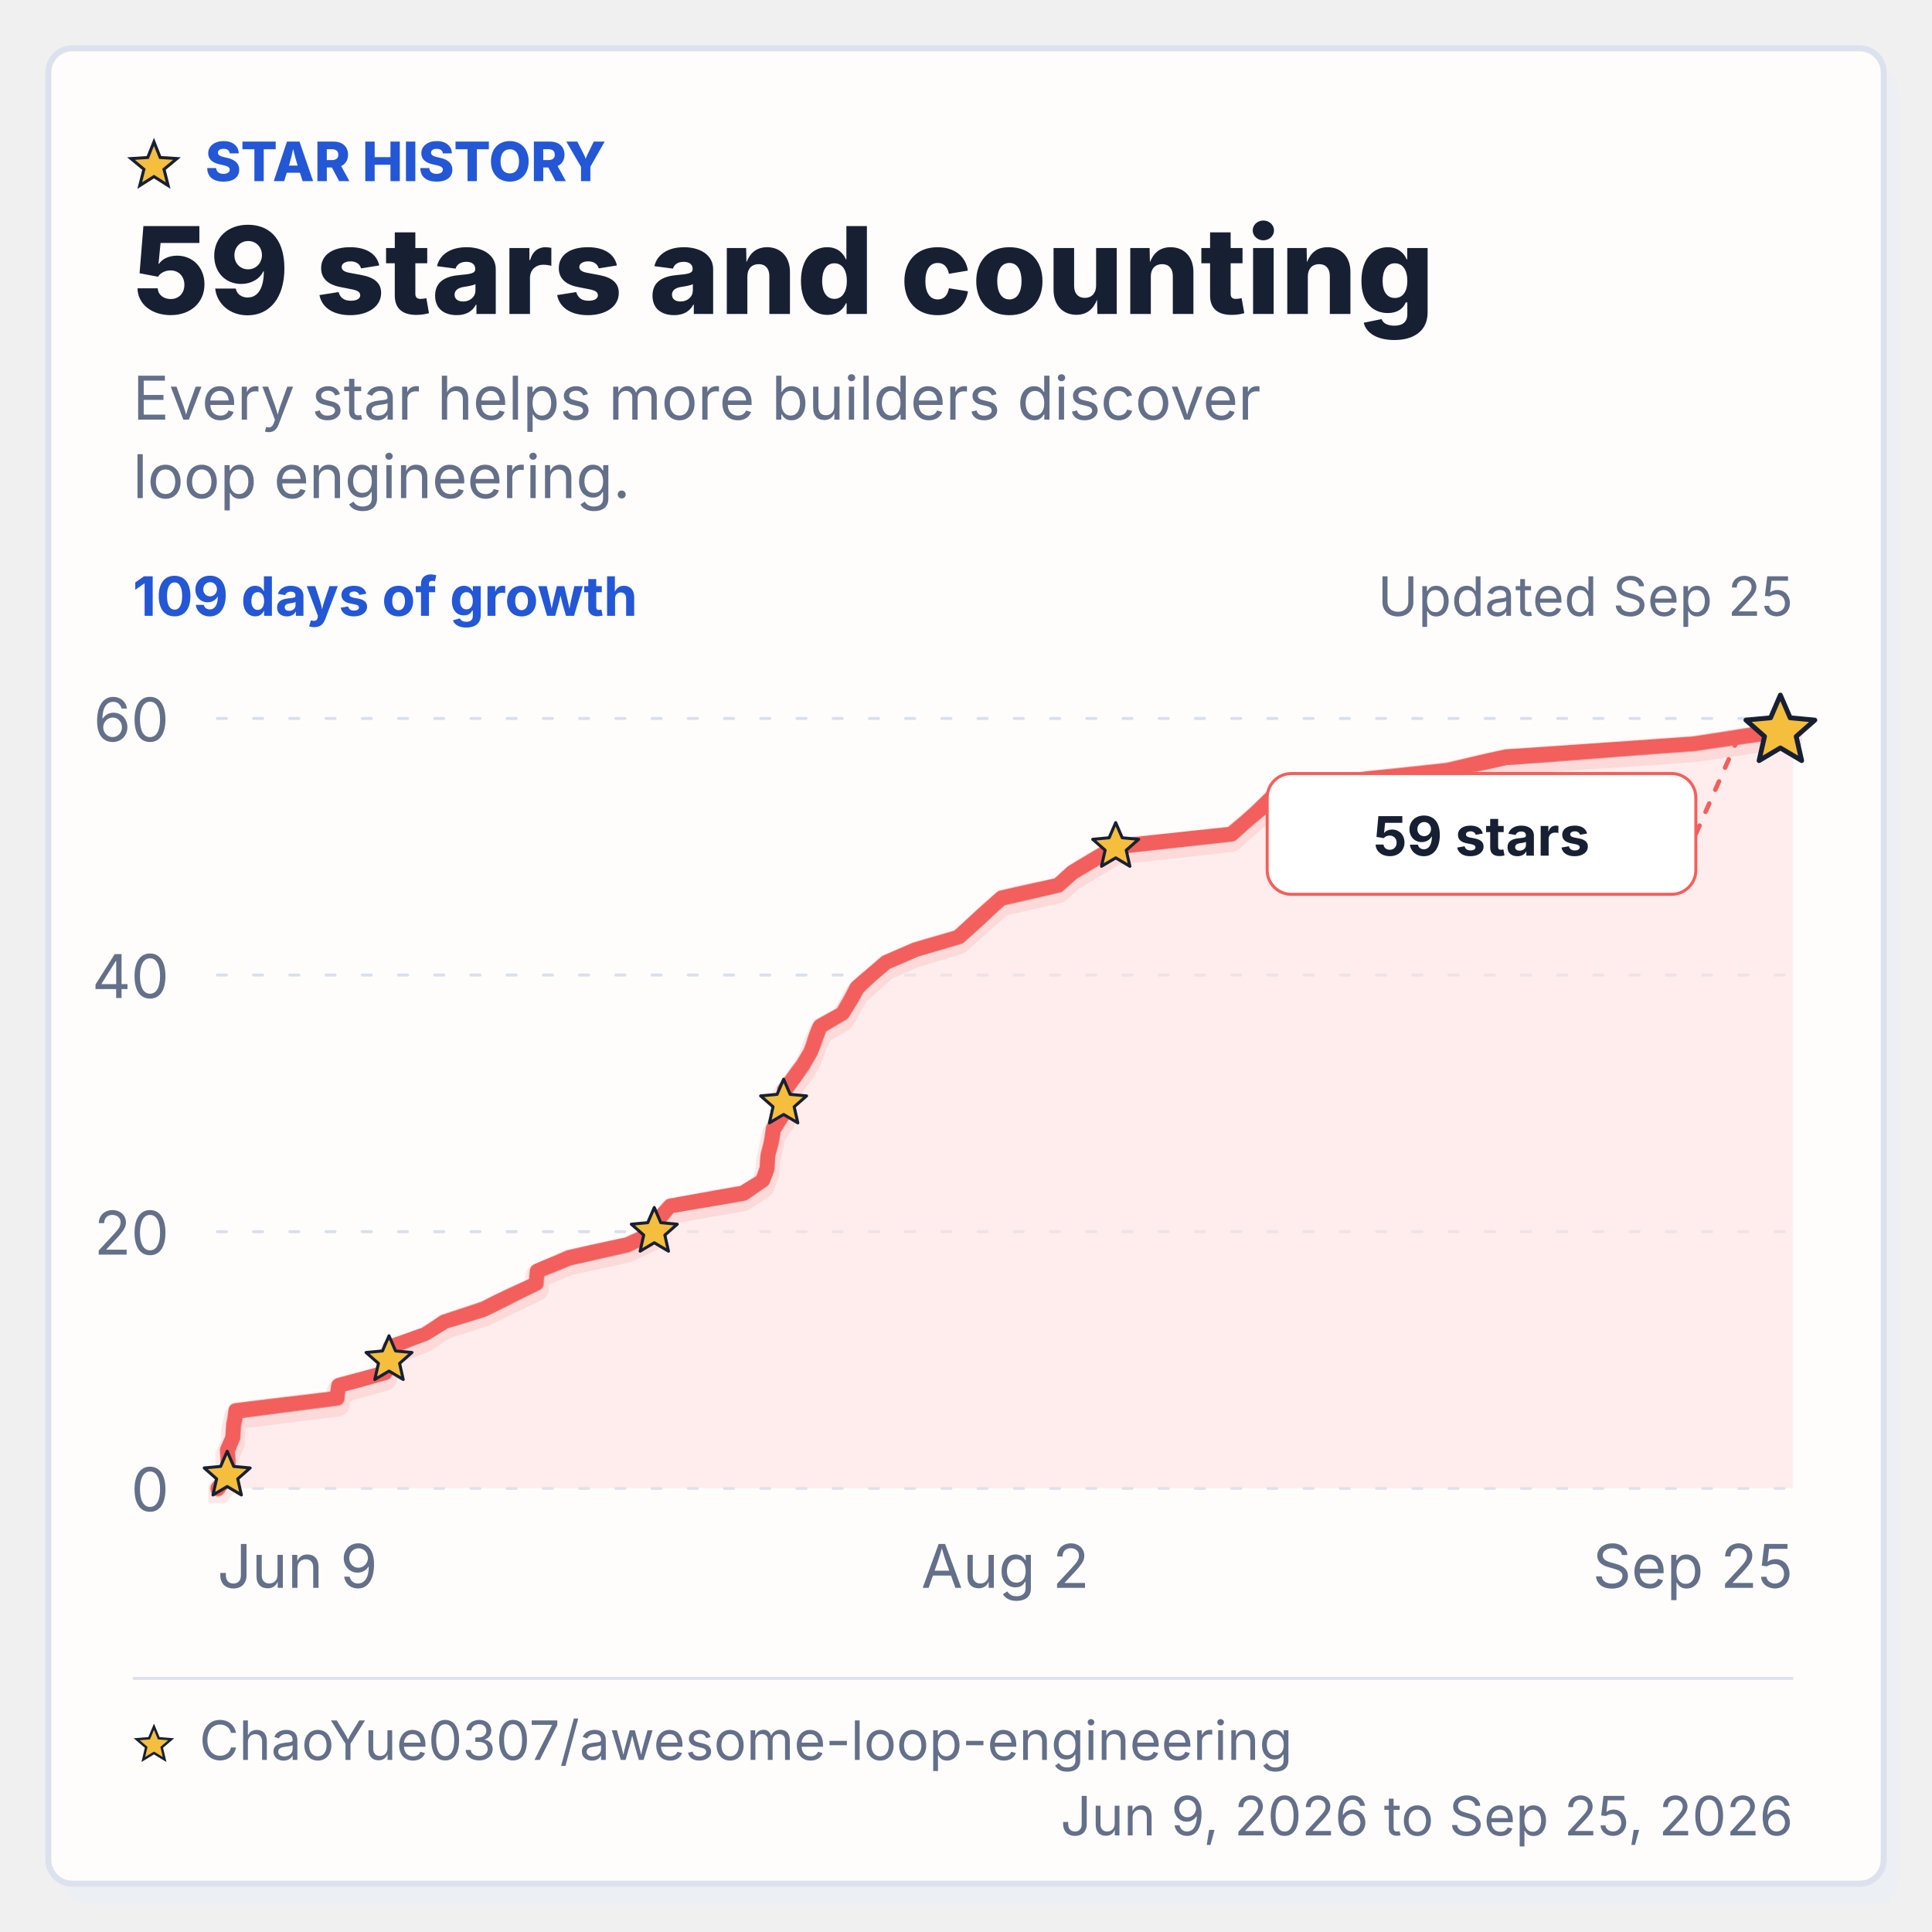
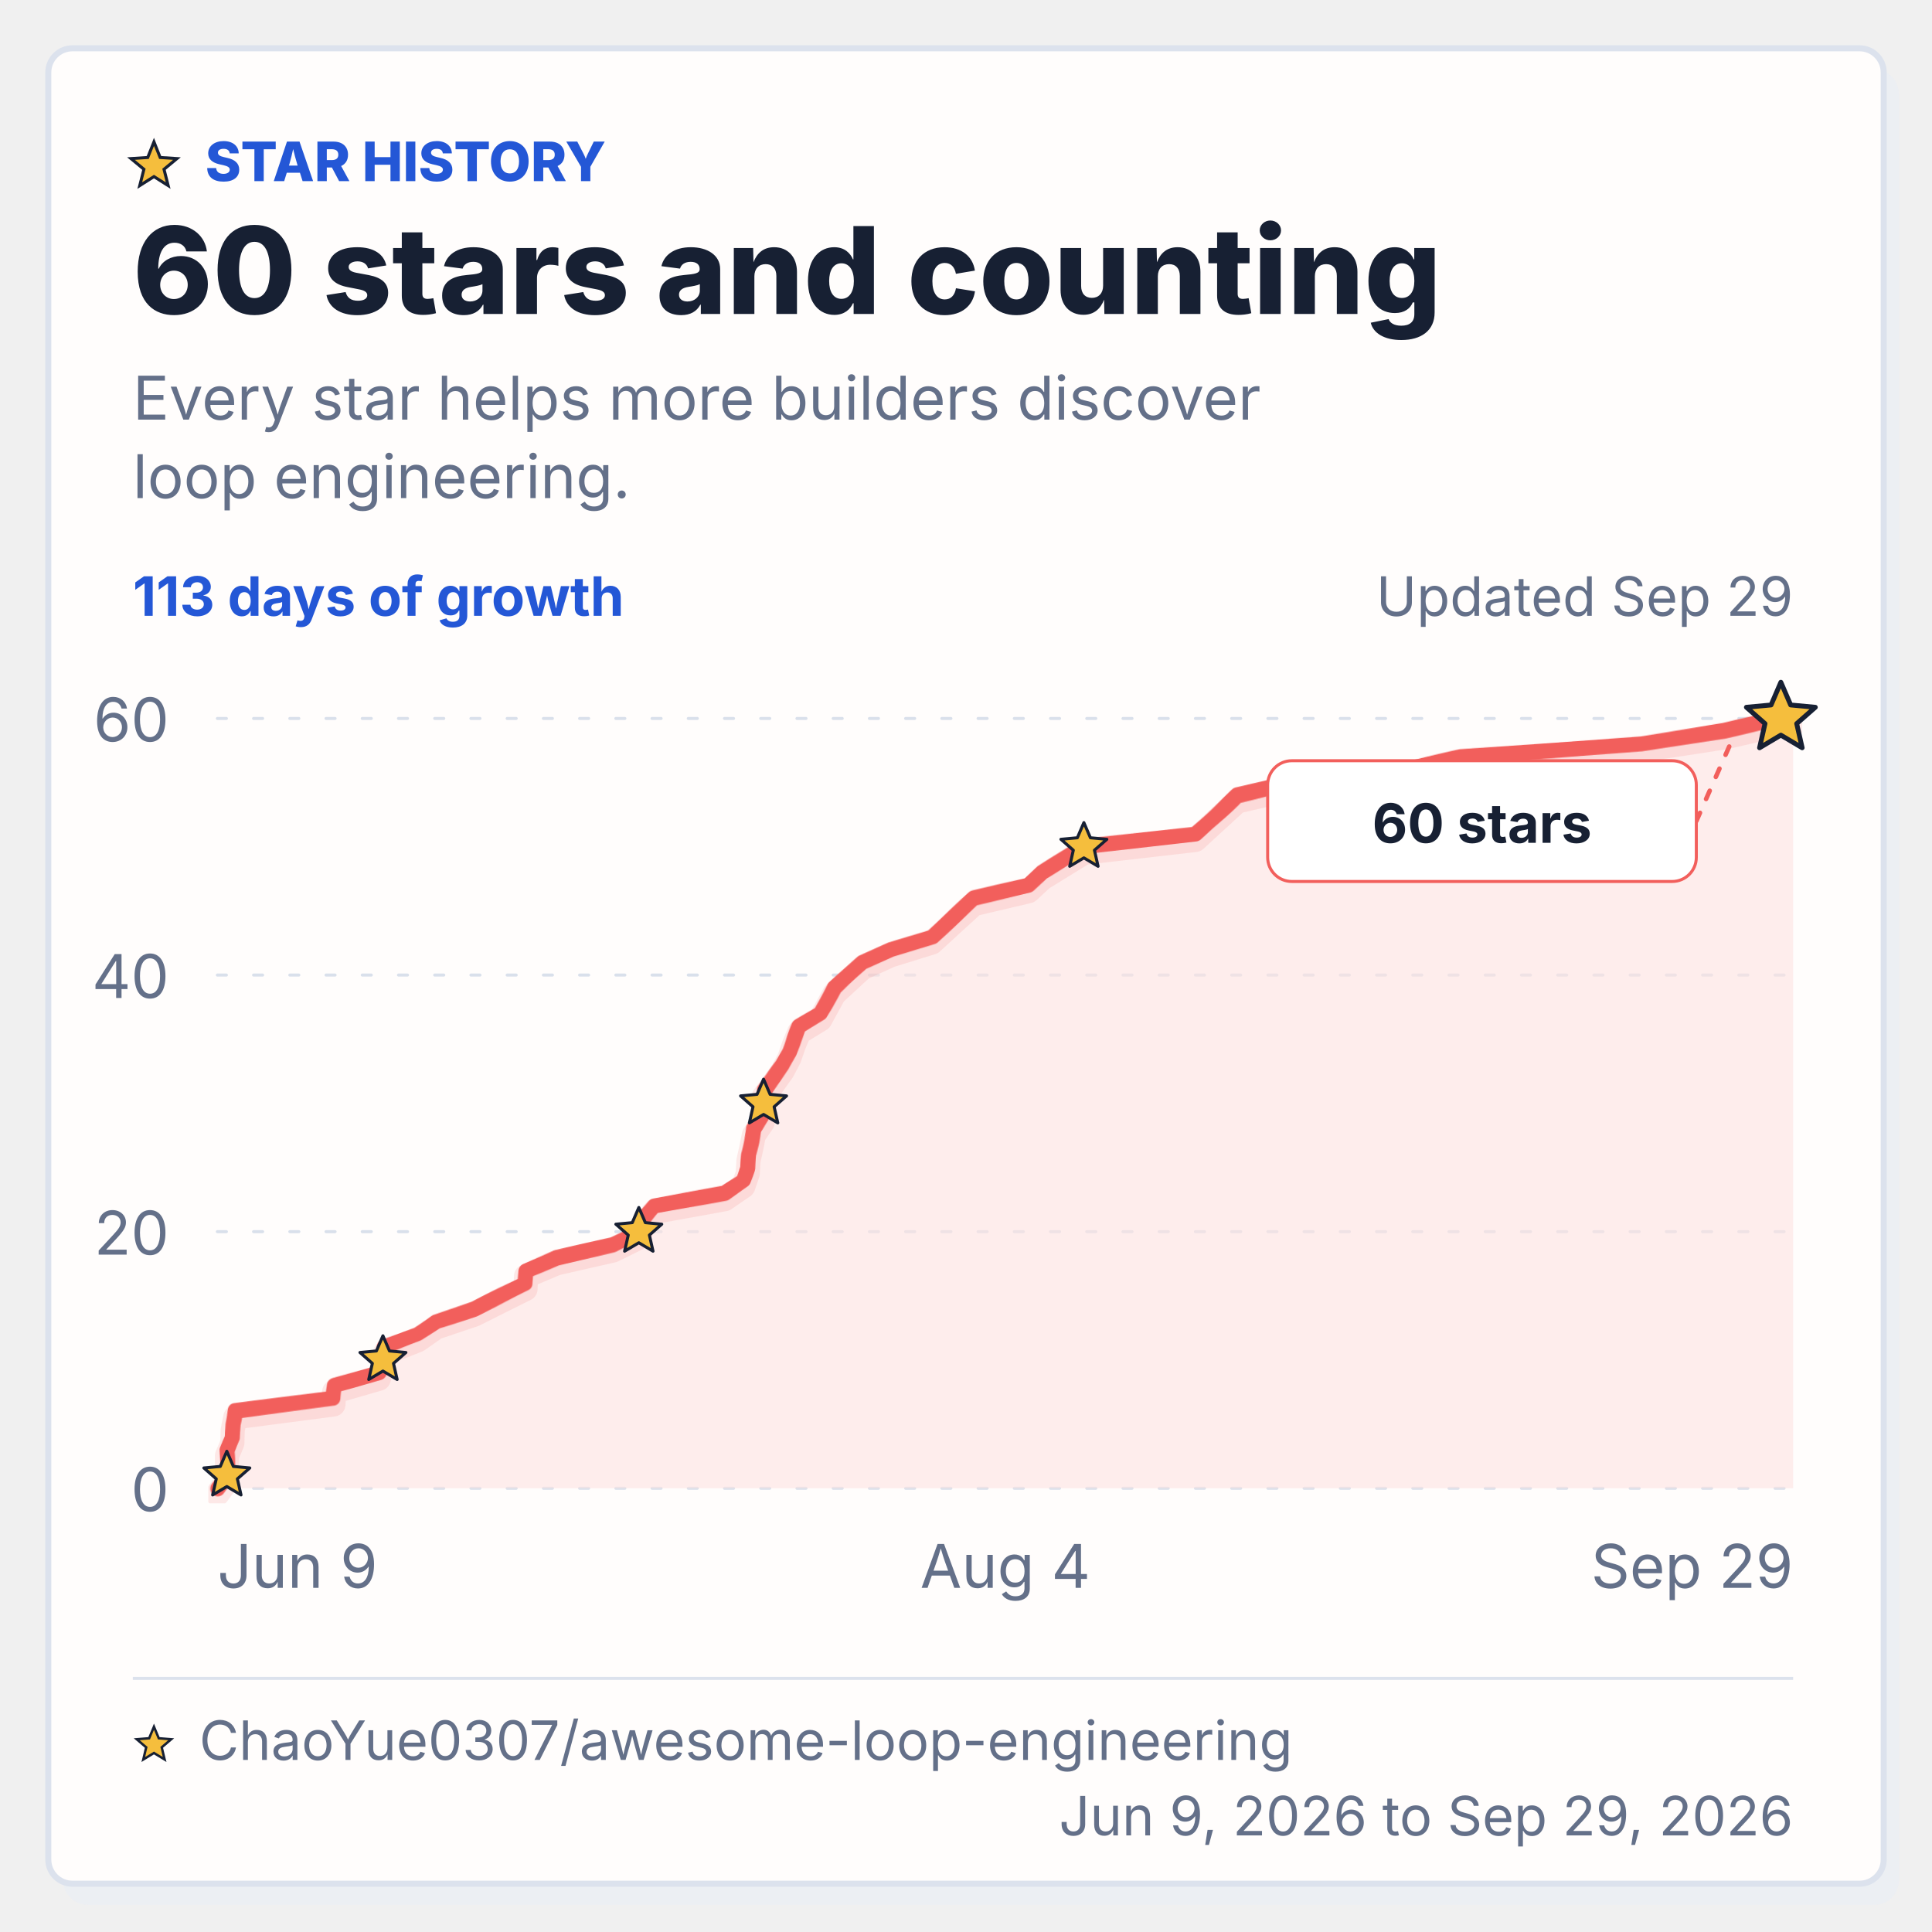
<svg xmlns="http://www.w3.org/2000/svg" width="640" height="640" viewBox="0 0 640 640" role="img" aria-labelledby="title desc">
  <style>
    text { font-family: ui-rounded, 'SF Pro Rounded', 'Nunito Sans', -apple-system, BlinkMacSystemFont, 'Segoe UI', sans-serif; letter-spacing: 0; }
  </style>
  <defs>
    <filter id="rough-line" x="-3%" y="-6%" width="106%" height="112%">
      <feTurbulence type="fractalNoise" baseFrequency="0.008 0.12" numOctaves="1" seed="17" result="noise" />
      <feDisplacementMap in="SourceGraphic" in2="noise" scale="1.2" xChannelSelector="R" yChannelSelector="G" />
    </filter>
    <clipPath id="plot-clip">
      <rect x="69" y="233" width="528" height="265" />
    </clipPath>
  </defs>
  <rect x="21" y="23" width="608" height="608" rx="8" fill="#E9EDF5" opacity="0.58" />
  <rect x="16" y="16" width="608" height="608" rx="8" fill="#FFFDFC" stroke="#DCE2ED" stroke-width="2" />
  <path d="M 51 47 L 53.06 52.17 L 58.61 52.53 L 54.33 56.08 L 55.7 61.47 L 51 58.5 L 46.3 61.47 L 47.67 56.08 L 43.39 52.53 L 48.94 52.17 Z" fill="#F5BE3D" stroke="#172033" stroke-width="1" />
  <text x="68" y="60" fill="#2457D6" font-size="18" font-weight="800">STAR HISTORY</text>
-   <text x="44" y="104" fill="#172033" font-size="40" font-weight="760">59 stars and counting</text>
+   <text x="44" y="104" fill="#172033" font-size="40" font-weight="760">60 stars and counting</text>
  <text x="44" y="139" fill="#647089" font-size="20">Every star helps more builders discover</text>
  <text x="44" y="165" fill="#647089" font-size="20">loop engineering.</text>
-   <text x="44" y="204" fill="#2457D6" font-size="18" font-weight="700">109 days of growth</text>
-   <text x="594" y="204" fill="#647089" font-size="18" text-anchor="end">Updated Sep 25</text>
+   <text x="44" y="204" fill="#2457D6" font-size="18" font-weight="700">113 days of growth</text>
+   <text x="594" y="204" fill="#647089" font-size="18" text-anchor="end">Updated Sep 29</text>
  <line x1="72" y1="493" x2="594" y2="493" stroke="#D9E0EB" stroke-width="1" stroke-dasharray="3 9" stroke-linecap="round" />
  <text x="56" y="500.6" fill="#647089" font-size="20" text-anchor="end">0</text>
  <line x1="72" y1="408" x2="594" y2="408" stroke="#D9E0EB" stroke-width="1" stroke-dasharray="3 9" stroke-linecap="round" />
  <text x="56" y="415.6" fill="#647089" font-size="20" text-anchor="end">20</text>
  <line x1="72" y1="323" x2="594" y2="323" stroke="#D9E0EB" stroke-width="1" stroke-dasharray="3 9" stroke-linecap="round" />
  <text x="56" y="330.6" fill="#647089" font-size="20" text-anchor="end">40</text>
  <line x1="72" y1="238" x2="594" y2="238" stroke="#D9E0EB" stroke-width="1" stroke-dasharray="3 9" stroke-linecap="round" />
  <text x="56" y="245.6" fill="#647089" font-size="20" text-anchor="end">60</text>
  <text x="72" y="526" fill="#647089" font-size="20" text-anchor="start">Jun 9</text>
-   <text x="333" y="526" fill="#647089" font-size="20" text-anchor="middle">Aug 2</text>
-   <text x="594" y="526" fill="#647089" font-size="20" text-anchor="end">Sep 25</text>
+   <text x="333" y="526" fill="#647089" font-size="20" text-anchor="middle">Aug 4</text>
+   <text x="594" y="526" fill="#647089" font-size="20" text-anchor="end">Sep 29</text>
  <g clip-path="url(#plot-clip)">
-     <path d="M 72 493 L 75.26 488.75 L 75.29 484.5 L 75.3 480.25 L 77.16 476 L 77.27 471.75 L 78.17 467.5 L 111.86 463.25 L 112.15 459 L 127.42 454.75 L 128.87 450.5 L 129.58 446.25 L 140.8 442 L 147.09 437.75 L 160.23 433.5 L 168.98 429.25 L 177.82 425 L 178.01 420.75 L 188.47 416.5 L 207.84 412.25 L 216.74 408 L 218.35 403.75 L 221.92 399.5 L 246.21 395.25 L 252.63 391 L 254.15 386.75 L 254.4 382.5 L 255.38 378.25 L 256.25 374 L 259.29 369.75 L 259.58 365.5 L 259.67 361.25 L 262.98 357 L 266.12 352.75 L 268.44 348.5 L 269.97 344.25 L 271.79 340 L 279.04 335.75 L 283.85 327.25 L 293.39 318.75 L 303.09 314.5 L 317.32 310.25 L 331.75 297.5 L 350.52 293.25 L 355.28 289 L 369.59 280.5 L 407.83 276.25 L 417.41 267.75 L 422.2 263.5 L 441.36 259.25 L 479.66 255 L 498.78 250.75 L 561.03 246.5 L 589.77 242.25 L 594 242.25 V 493 H 72 Z" fill="#FDE3E1" opacity="0.6" />
-     <path d="M 72 493 L 75.26 488.75 L 75.29 484.5 L 75.3 480.25 L 77.16 476 L 77.27 471.75 L 78.17 467.5 L 111.86 463.25 L 112.15 459 L 127.42 454.75 L 128.87 450.5 L 129.58 446.25 L 140.8 442 L 147.09 437.75 L 160.23 433.5 L 168.98 429.25 L 177.82 425 L 178.01 420.75 L 188.47 416.5 L 207.84 412.25 L 216.74 408 L 218.35 403.75 L 221.92 399.5 L 246.21 395.25 L 252.63 391 L 254.15 386.75 L 254.4 382.5 L 255.38 378.25 L 256.25 374 L 259.29 369.75 L 259.58 365.5 L 259.67 361.25 L 262.98 357 L 266.12 352.75 L 268.44 348.5 L 269.97 344.25 L 271.79 340 L 279.04 335.75 L 283.85 327.25 L 293.39 318.75 L 303.09 314.5 L 317.32 310.25 L 331.75 297.5 L 350.52 293.25 L 355.28 289 L 369.59 280.5 L 407.83 276.25 L 417.41 267.75 L 422.2 263.5 L 441.36 259.25 L 479.66 255 L 498.78 250.75 L 561.03 246.5 L 589.77 242.25 L 594 242.25" fill="none" stroke="#F25F5C" stroke-width="8" stroke-linejoin="round" stroke-linecap="round" opacity="0.13" transform="translate(0 2)" />
-     <path d="M 72 493 L 75.26 488.75 L 75.29 484.5 L 75.3 480.25 L 77.16 476 L 77.27 471.75 L 78.17 467.5 L 111.86 463.25 L 112.15 459 L 127.42 454.75 L 128.87 450.5 L 129.58 446.25 L 140.8 442 L 147.09 437.75 L 160.23 433.5 L 168.98 429.25 L 177.82 425 L 178.01 420.75 L 188.47 416.5 L 207.84 412.25 L 216.74 408 L 218.35 403.75 L 221.92 399.5 L 246.21 395.25 L 252.63 391 L 254.15 386.75 L 254.4 382.5 L 255.38 378.25 L 256.25 374 L 259.29 369.75 L 259.58 365.5 L 259.67 361.25 L 262.98 357 L 266.12 352.75 L 268.44 348.5 L 269.97 344.25 L 271.79 340 L 279.04 335.75 L 283.85 327.25 L 293.39 318.75 L 303.09 314.5 L 317.32 310.25 L 331.75 297.5 L 350.52 293.25 L 355.28 289 L 369.59 280.5 L 407.83 276.25 L 417.41 267.75 L 422.2 263.5 L 441.36 259.25 L 479.66 255 L 498.78 250.75 L 561.03 246.5 L 589.77 242.25 L 594 242.25" fill="none" stroke="#F25F5C" stroke-width="5" stroke-linejoin="round" stroke-linecap="round" filter="url(#rough-line)" />
+     <path d="M 72 493 L 75.14 488.75 L 75.18 484.5 L 75.18 480.25 L 76.98 476 L 77.08 471.75 L 77.95 467.5 L 110.45 463.25 L 110.72 459 L 125.46 454.75 L 126.85 450.5 L 127.54 446.25 L 138.36 442 L 144.43 437.75 L 157.1 433.5 L 165.55 429.25 L 174.08 425 L 174.26 420.75 L 184.35 416.5 L 203.03 412.25 L 211.62 408 L 213.17 403.75 L 216.61 399.5 L 240.05 395.25 L 246.23 391 L 247.7 386.75 L 247.94 382.5 L 248.89 378.25 L 249.73 374 L 252.66 369.75 L 252.94 365.5 L 253.03 361.25 L 256.22 357 L 259.25 352.75 L 261.49 348.5 L 262.96 344.25 L 264.72 340 L 271.71 335.75 L 276.35 327.25 L 285.56 318.75 L 294.91 314.5 L 308.64 310.25 L 322.55 297.5 L 340.66 293.25 L 345.25 289 L 359.05 280.5 L 395.95 276.25 L 405.19 267.75 L 409.81 263.5 L 428.28 259.25 L 465.23 255 L 483.67 250.75 L 543.72 246.5 L 571.45 242.25 L 589.93 238 L 594 238 V 493 H 72 Z" fill="#FDE3E1" opacity="0.6" />
+     <path d="M 72 493 L 75.14 488.75 L 75.18 484.5 L 75.18 480.25 L 76.98 476 L 77.08 471.75 L 77.95 467.5 L 110.45 463.25 L 110.72 459 L 125.46 454.75 L 126.85 450.5 L 127.54 446.25 L 138.36 442 L 144.43 437.75 L 157.1 433.5 L 165.55 429.25 L 174.08 425 L 174.26 420.75 L 184.35 416.5 L 203.03 412.25 L 211.62 408 L 213.17 403.75 L 216.61 399.5 L 240.05 395.25 L 246.23 391 L 247.7 386.75 L 247.94 382.5 L 248.89 378.25 L 249.73 374 L 252.66 369.75 L 252.94 365.5 L 253.03 361.25 L 256.22 357 L 259.25 352.75 L 261.49 348.5 L 262.96 344.25 L 264.72 340 L 271.71 335.75 L 276.35 327.25 L 285.56 318.75 L 294.91 314.5 L 308.64 310.25 L 322.55 297.5 L 340.66 293.25 L 345.25 289 L 359.05 280.5 L 395.95 276.25 L 405.19 267.75 L 409.81 263.5 L 428.28 259.25 L 465.23 255 L 483.67 250.75 L 543.72 246.5 L 571.45 242.25 L 589.93 238 L 594 238" fill="none" stroke="#F25F5C" stroke-width="8" stroke-linejoin="round" stroke-linecap="round" opacity="0.13" transform="translate(0 2)" />
+     <path d="M 72 493 L 75.14 488.75 L 75.18 484.5 L 75.18 480.25 L 76.98 476 L 77.08 471.75 L 77.95 467.5 L 110.45 463.25 L 110.72 459 L 125.46 454.75 L 126.85 450.5 L 127.54 446.25 L 138.36 442 L 144.43 437.75 L 157.1 433.5 L 165.55 429.25 L 174.08 425 L 174.26 420.75 L 184.35 416.5 L 203.03 412.25 L 211.62 408 L 213.17 403.75 L 216.61 399.5 L 240.05 395.25 L 246.23 391 L 247.7 386.75 L 247.94 382.5 L 248.89 378.25 L 249.73 374 L 252.66 369.75 L 252.94 365.5 L 253.03 361.25 L 256.22 357 L 259.25 352.75 L 261.49 348.5 L 262.96 344.25 L 264.72 340 L 271.71 335.75 L 276.35 327.25 L 285.56 318.75 L 294.91 314.5 L 308.64 310.25 L 322.55 297.5 L 340.66 293.25 L 345.25 289 L 359.05 280.5 L 395.95 276.25 L 405.19 267.75 L 409.81 263.5 L 428.28 259.25 L 465.23 255 L 483.67 250.75 L 543.72 246.5 L 571.45 242.25 L 589.93 238 L 594 238" fill="none" stroke="#F25F5C" stroke-width="5" stroke-linejoin="round" stroke-linecap="round" filter="url(#rough-line)" />
  </g>
-   <path d="M 75.26 480.75 L 77.42 485.77 L 82.86 486.28 L 78.76 489.89 L 79.96 495.22 L 75.26 492.43 L 70.55 495.22 L 71.76 489.89 L 67.65 486.28 L 73.09 485.77 Z" fill="#F5BE3D" stroke="#172033" stroke-width="1" stroke-linejoin="round" />
-   <path d="M 128.87 442.5 L 131.03 447.52 L 136.47 448.03 L 132.37 451.64 L 133.57 456.97 L 128.87 454.18 L 124.16 456.97 L 125.37 451.64 L 121.26 448.03 L 126.7 447.52 Z" fill="#F5BE3D" stroke="#172033" stroke-width="1" stroke-linejoin="round" />
-   <path d="M 216.74 400 L 218.9 405.02 L 224.35 405.53 L 220.24 409.14 L 221.44 414.47 L 216.74 411.68 L 212.04 414.47 L 213.24 409.14 L 209.13 405.53 L 214.58 405.02 Z" fill="#F5BE3D" stroke="#172033" stroke-width="1" stroke-linejoin="round" />
-   <path d="M 259.58 357.5 L 261.75 362.52 L 267.19 363.03 L 263.08 366.64 L 264.29 371.97 L 259.58 369.18 L 254.88 371.97 L 256.08 366.64 L 251.97 363.03 L 257.42 362.52 Z" fill="#F5BE3D" stroke="#172033" stroke-width="1" stroke-linejoin="round" />
-   <path d="M 369.59 272.5 L 371.75 277.52 L 377.19 278.03 L 373.08 281.64 L 374.29 286.97 L 369.59 284.18 L 364.88 286.97 L 366.09 281.64 L 361.98 278.03 L 367.42 277.52 Z" fill="#F5BE3D" stroke="#172033" stroke-width="1" stroke-linejoin="round" />
-   <path d="M 589.77 230.25 L 593.02 237.78 L 601.19 238.54 L 595.02 243.96 L 596.83 251.96 L 589.77 247.77 L 582.72 251.96 L 584.52 243.96 L 578.36 238.54 L 586.53 237.78 Z" fill="#F5BE3D" stroke="#172033" stroke-width="1.6" stroke-linejoin="round" />
-   <path d="M 561.77 276.25 L 576.77 242.25" fill="none" stroke="#F25F5C" stroke-width="1.5" stroke-dasharray="3 5" stroke-linecap="round" />
-   <rect x="419.77" y="256.25" width="142" height="40" rx="8" fill="#FFFFFF" stroke="#F25F5C" />
-   <text x="490.77" y="283.45" fill="#172033" font-size="18" font-weight="700" text-anchor="middle">59 stars</text>
+   <path d="M 75.14 480.75 L 77.3 485.77 L 82.75 486.28 L 78.64 489.89 L 79.84 495.22 L 75.14 492.43 L 70.44 495.22 L 71.64 489.89 L 67.53 486.28 L 72.98 485.77 Z" fill="#F5BE3D" stroke="#172033" stroke-width="1" stroke-linejoin="round" />
+   <path d="M 126.85 442.5 L 129.02 447.52 L 134.46 448.03 L 130.35 451.64 L 131.56 456.97 L 126.85 454.18 L 122.15 456.97 L 123.35 451.64 L 119.24 448.03 L 124.69 447.52 Z" fill="#F5BE3D" stroke="#172033" stroke-width="1" stroke-linejoin="round" />
+   <path d="M 211.62 400 L 213.78 405.02 L 219.22 405.53 L 215.12 409.14 L 216.32 414.47 L 211.62 411.68 L 206.91 414.47 L 208.12 409.14 L 204.01 405.53 L 209.45 405.02 Z" fill="#F5BE3D" stroke="#172033" stroke-width="1" stroke-linejoin="round" />
+   <path d="M 252.94 357.5 L 255.11 362.52 L 260.55 363.03 L 256.44 366.64 L 257.65 371.97 L 252.94 369.18 L 248.24 371.97 L 249.44 366.64 L 245.33 363.03 L 250.78 362.52 Z" fill="#F5BE3D" stroke="#172033" stroke-width="1" stroke-linejoin="round" />
+   <path d="M 359.05 272.5 L 361.21 277.52 L 366.66 278.03 L 362.55 281.64 L 363.75 286.97 L 359.05 284.18 L 354.35 286.97 L 355.55 281.64 L 351.44 278.03 L 356.89 277.52 Z" fill="#F5BE3D" stroke="#172033" stroke-width="1" stroke-linejoin="round" />
+   <path d="M 589.93 226 L 593.18 233.53 L 601.35 234.29 L 595.18 239.71 L 596.99 247.71 L 589.93 243.52 L 582.88 247.71 L 584.68 239.71 L 578.52 234.29 L 586.69 233.53 Z" fill="#F5BE3D" stroke="#172033" stroke-width="1.6" stroke-linejoin="round" />
+   <path d="M 561.93 272 L 576.93 238" fill="none" stroke="#F25F5C" stroke-width="1.5" stroke-dasharray="3 5" stroke-linecap="round" />
+   <rect x="419.93" y="252" width="142" height="40" rx="8" fill="#FFFFFF" stroke="#F25F5C" />
+   <text x="490.93" y="279.2" fill="#172033" font-size="18" font-weight="700" text-anchor="middle">60 stars</text>
  <line x1="44" y1="556" x2="594" y2="556" stroke="#DCE2ED" />
  <path d="M 51 572 L 52.59 575.82 L 56.71 576.15 L 53.57 578.83 L 54.53 582.85 L 51 580.7 L 47.47 582.85 L 48.43 578.83 L 45.29 576.15 L 49.41 575.82 Z" fill="#F5BE3D" stroke="#172033" stroke-width="0.8" />
  <text x="66" y="583" fill="#647089" font-size="18">ChaoYue0307/awesome-loop-engineering</text>
-   <text x="594" y="608" fill="#647089" font-size="18" text-anchor="end">Jun 9, 2026 to Sep 25, 2026</text>
+   <text x="594" y="608" fill="#647089" font-size="18" text-anchor="end">Jun 9, 2026 to Sep 29, 2026</text>
</svg>
